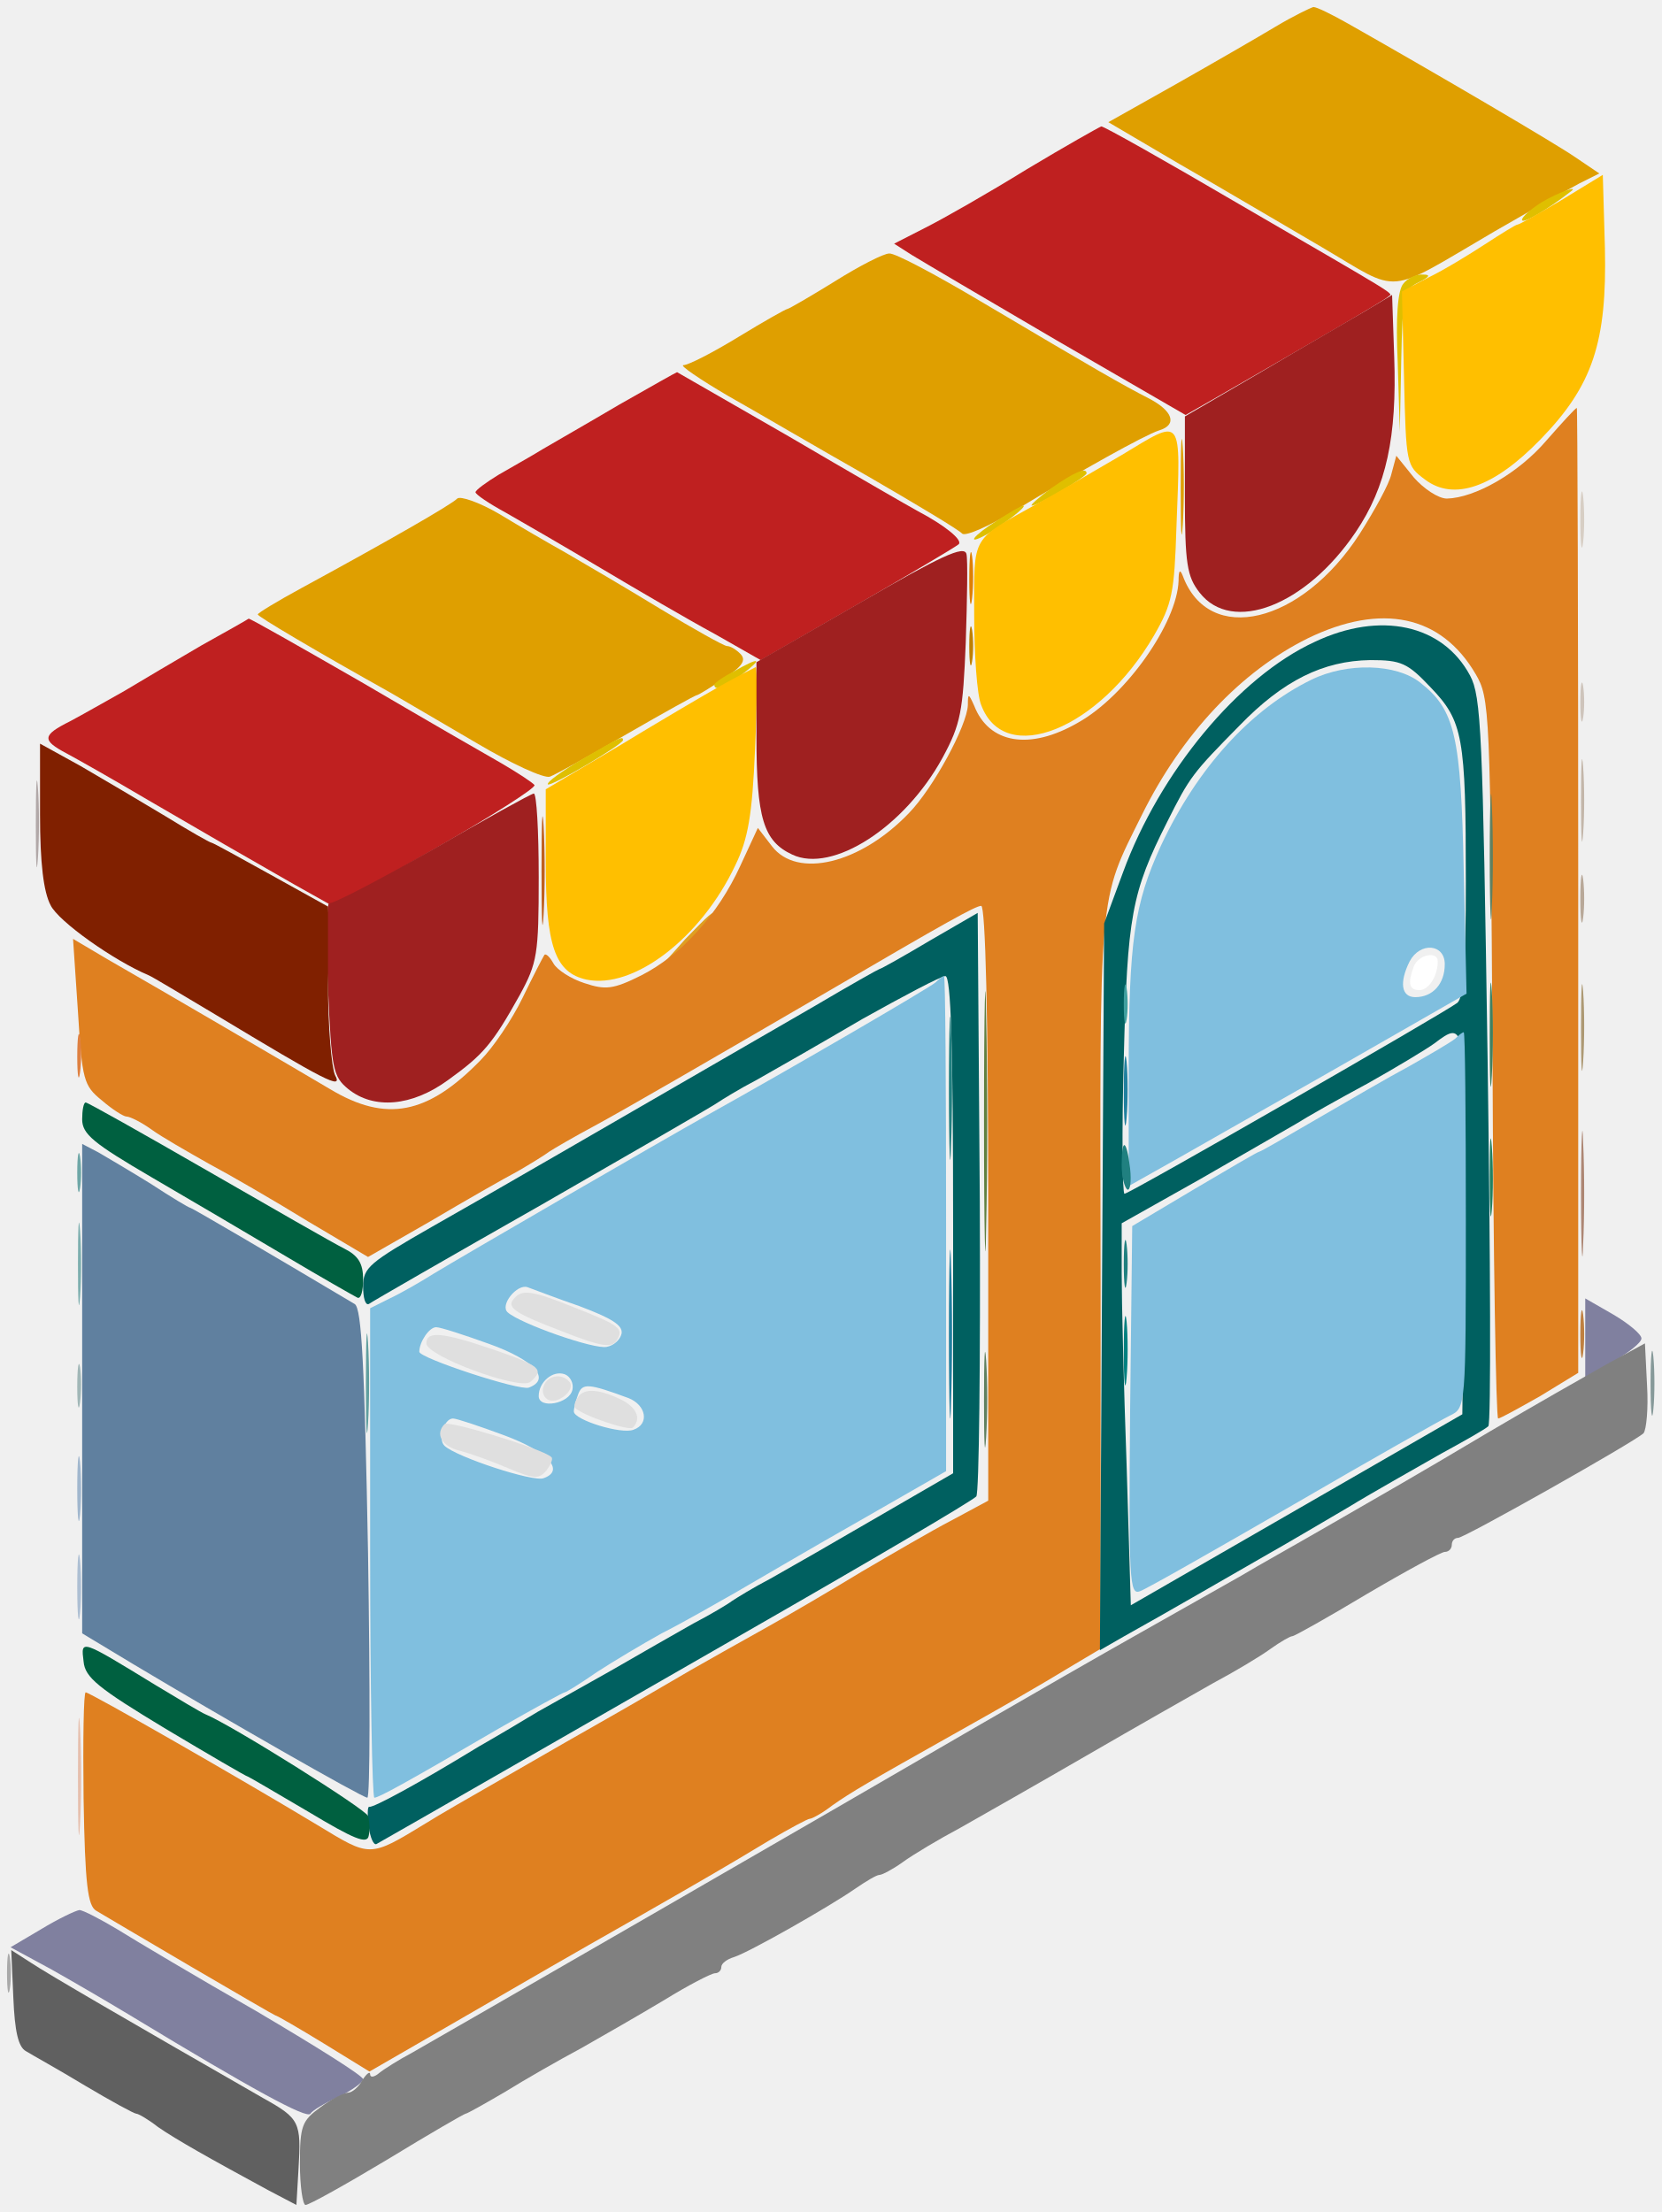
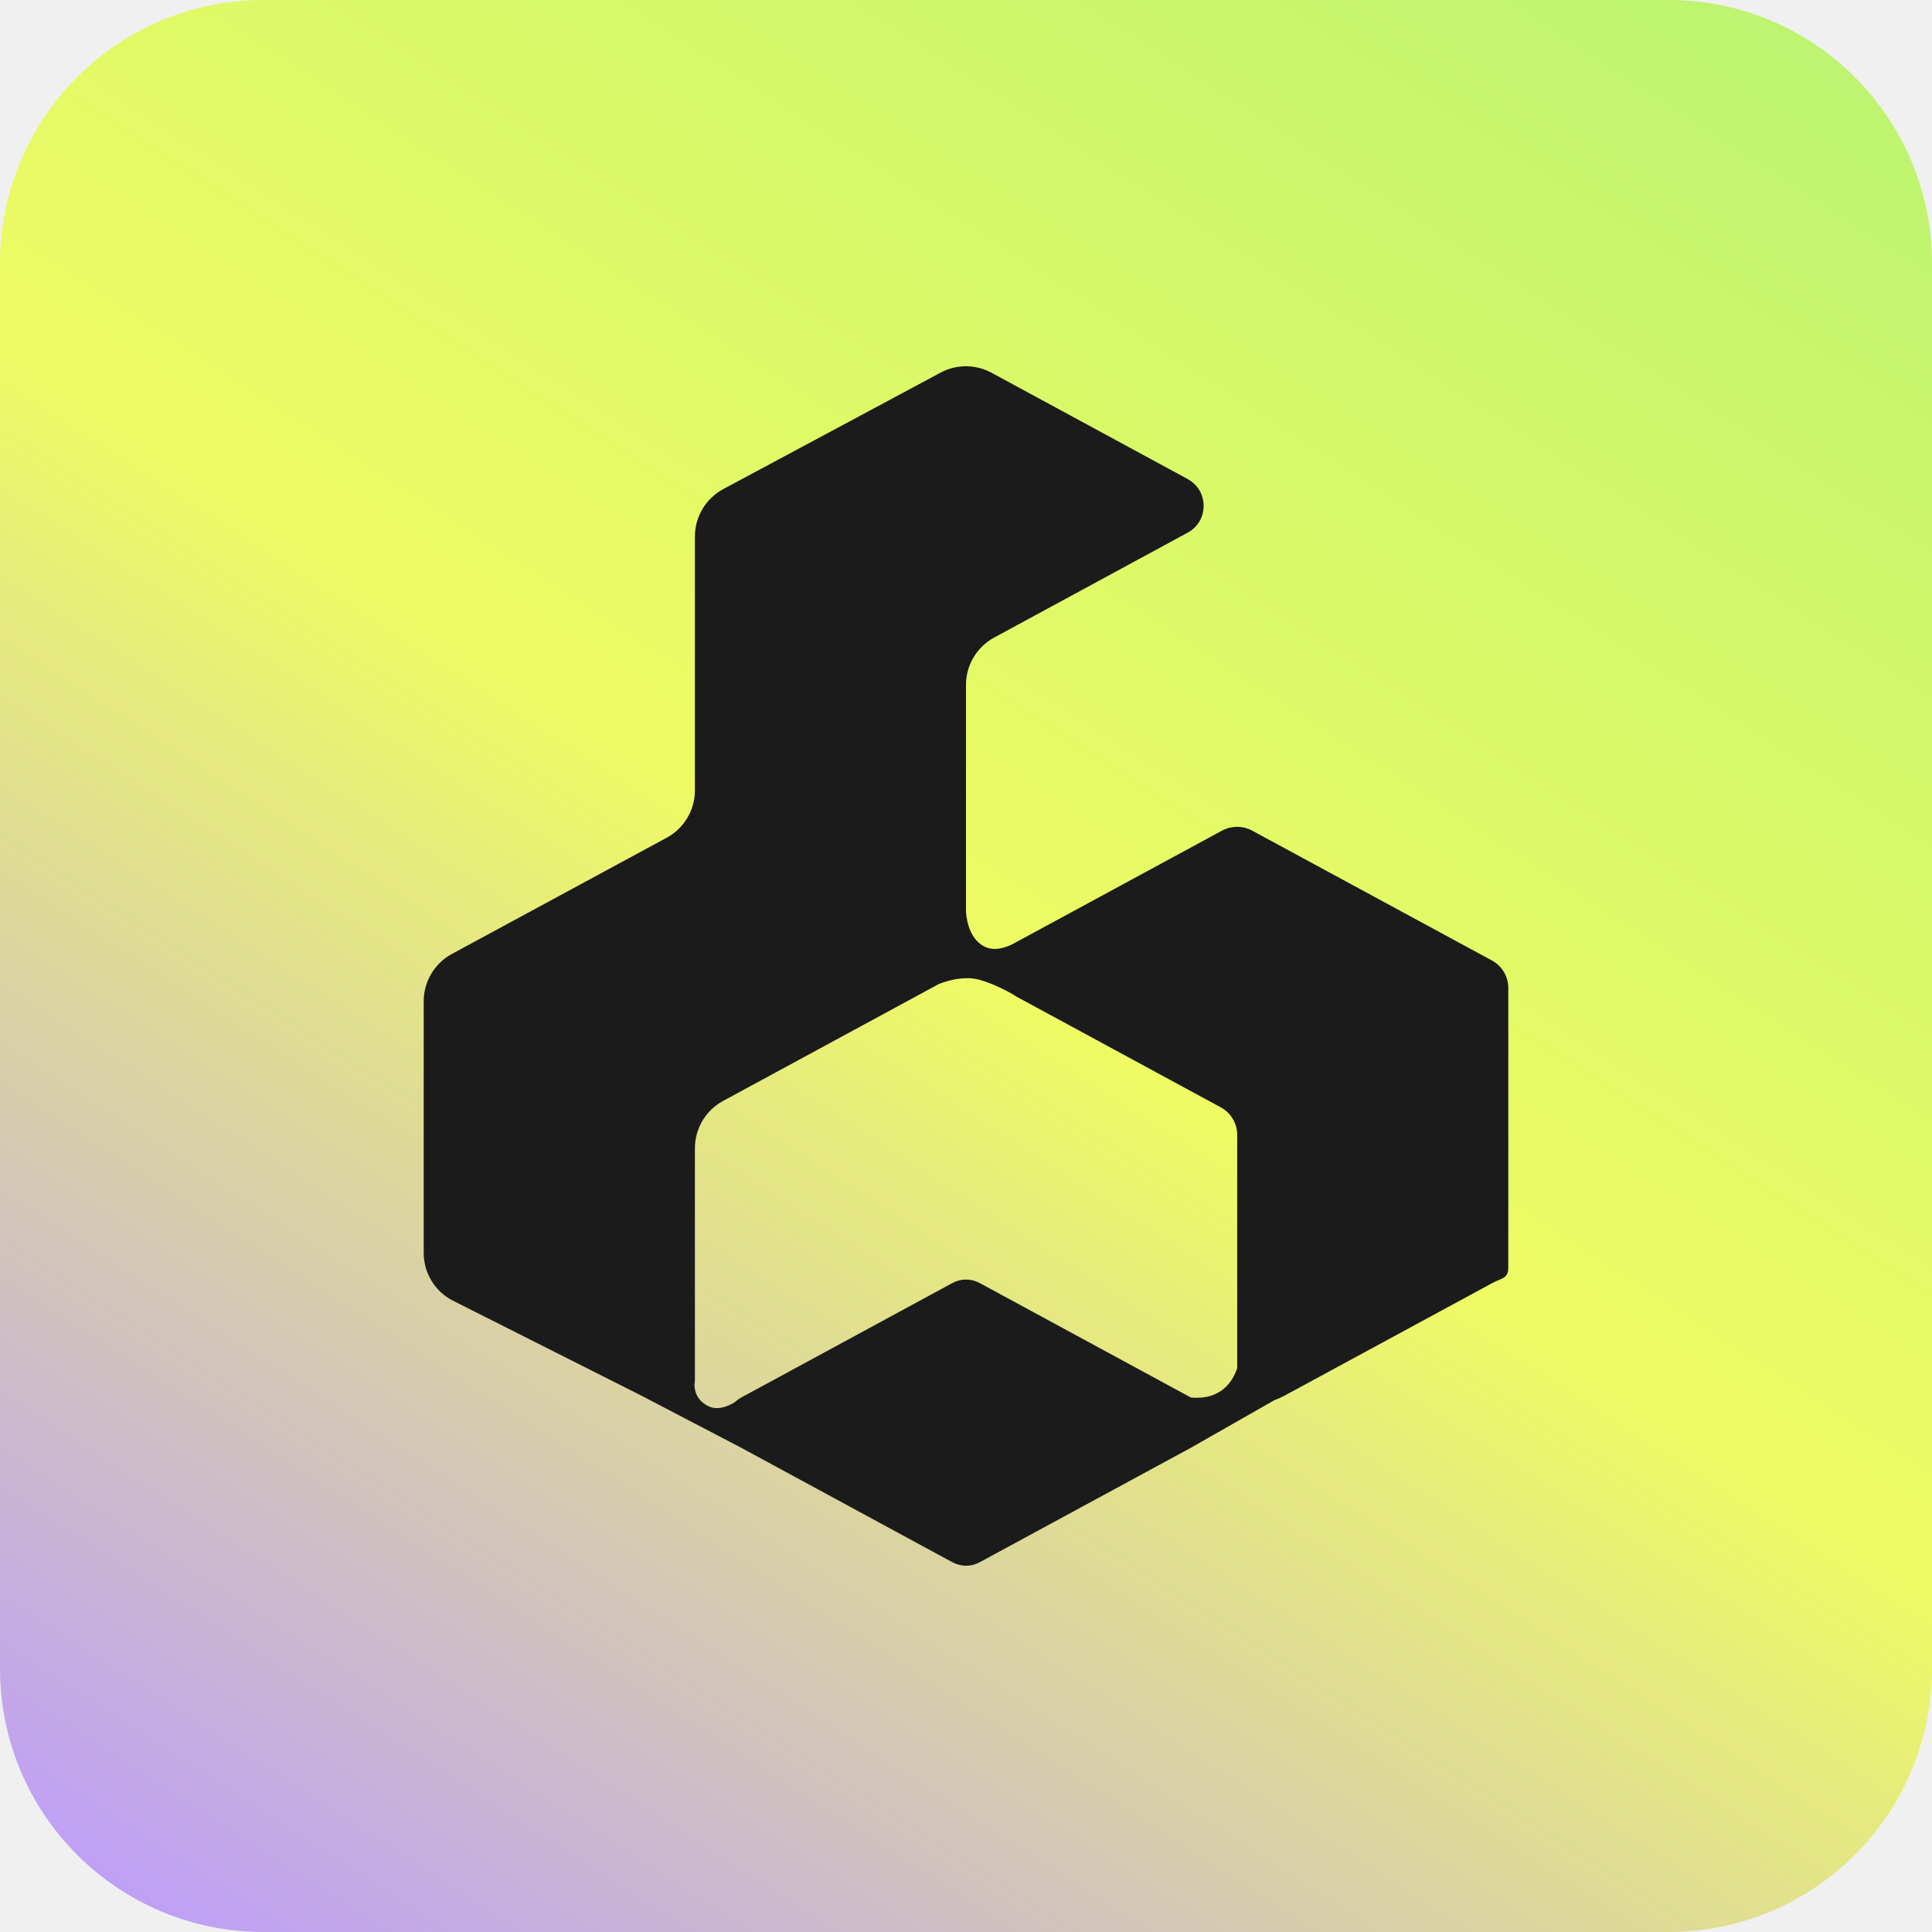
- <svg xmlns="http://www.w3.org/2000/svg" viewBox="285.3 235 236.55 315" text-rendering="geometricPrecision" shape-rendering="geometricPrecision">
-   <path fill="#df9f00" d="M466.9,238.8C464.4,240.3,458,244,452.7,247L443.1,252.4L453.3,258.4C458.9,261.6,468,267,473.5,270.2C484.9,276.9,482.3,277.2,498,268C503.2,265,508.7,261.9,510.2,261.1L513,259.7L509.6,257.4C506.7,255.4,490,245.6,477.3,238.4C475,237.1,472.8,236,472.3,236C471.9,236.1,469.4,237.3,466.9,238.8M404.1,275.1C400.7,277.2,397.6,279,397.4,279C397.2,279,394,280.8,390.4,283C386.8,285.2,383.3,287,382.6,287C382,287,384.9,289,389,291.4C393.1,293.7,402.1,299,409,302.9C415.9,306.9,421.9,310.5,422.3,311C422.8,311.4,426.2,309.9,429.8,307.7C439.4,301.9,448.2,297,450.3,296.3C453,295.5,452.3,293.5,448.8,291.7C445.1,289.8,441.6,287.8,424.9,277.9C418.5,274.1,412.7,271,411.9,271.1C411.1,271.1,407.6,272.9,404.1,275.1M453.4,304.5C453.4,310.5,453.5,312.9,453.7,309.7C453.9,306.5,453.9,301.6,453.7,298.7C453.5,295.8,453.4,298.4,453.4,304.5M350.4,306C349.5,306.9,340.8,311.9,328.3,318.7C324.8,320.6,322,322.3,322,322.5C322,322.8,330.1,327.6,341,333.7C342.9,334.8,348.5,338.1,353.3,340.9C358.2,343.8,362.8,345.9,363.6,345.6C364.4,345.3,369.3,342.6,374.6,339.5C379.8,336.5,384.3,334,384.5,334C384.7,334,386.5,332.9,388.4,331.6C391,329.9,391.6,329,390.7,328.1C390.1,327.5,389.3,327,388.8,327C388.4,327,384.1,324.6,379.3,321.7C374.4,318.7,368.4,315.2,366,313.8C363.5,312.4,359.2,309.9,356.4,308.2C353.5,306.5,350.8,305.6,350.4,306" />
-   <path fill="#bf2020" d="M431.5,259.1C426,262.5,419.5,266.2,417.1,267.4L412.6,269.7L415.1,271.3C416.4,272.1,425.7,277.6,435.8,283.5L454.1,294.1L458.3,291.7C470.3,284.8,482.6,277.7,483,277.2C483.6,276.7,485,277.6,461.6,264C451.2,257.9,442.5,253,442.1,253C441.8,253.1,437,255.8,431.5,259.1M373.5,292.6C369.1,295.2,364.2,298,362.5,299C360.9,300,358,301.6,356.3,302.6C354.5,303.7,353,304.8,353,305.1C353,305.4,354.9,306.7,357.3,308C359.6,309.3,365.8,312.9,371,316C376.2,319.1,383.4,323.3,387.1,325.3L393.6,329L407.5,321C415.1,316.6,421.5,312.8,421.8,312.5C422.4,311.9,419.8,309.8,416,307.8C414.7,307.1,406.4,302.3,397.7,297.2C389,292.2,381.7,288,381.7,288C381.6,288,377.9,290.1,373.5,292.6M314,326.9C310.4,329,305.5,331.9,303,333.4C300.5,334.8,297,336.8,295.3,337.7C291.3,339.7,291.2,340.4,294.8,342.3C296.3,343.1,301.6,346.1,306.5,349C316.3,354.7,318.7,356.1,327.1,360.9L332.8,364.1L347.3,355.8C355.3,351.2,361.6,347.2,361.4,346.8C361.2,346.5,359.1,345.1,356.7,343.7C354.4,342.4,345.4,337.2,336.7,332.1C328,327.1,320.8,323,320.7,323.1C320.6,323.2,317.6,324.9,314,326.9" />
-   <path fill="#bf6020" d="M362.4,359C362.4,365.9,362.5,368.7,362.7,365.2C362.9,361.8,362.9,356.2,362.7,352.7C362.5,349.3,362.4,352.1,362.4,359" />
-   <path fill="#bf8000" d="M423.3,327C423.3,329.5,423.5,330.5,423.7,329.2C423.9,328,423.9,326,423.7,324.7C423.5,323.5,423.3,324.5,423.3,327" />
-   <path fill="#dfbf00" d="M504.8,263.8C503.2,264.8,502,265.9,502,266.3C502,267,505.7,264.8,508.9,262.3C510.3,261.3,507.1,262.4,504.8,263.8M485.1,275.4C484.3,276.3,484,280.2,484.3,286.6L484.6,296.5L484.8,286.4C485,277,485.2,276.2,487.3,275.2C488.9,274.4,489,274.1,487.9,274.1C487,274,485.7,274.6,485.1,275.4M435,304.5C433.1,305.9,431.9,307,432.2,307C433.1,307,440,302.9,440,302.4C440,301.5,438.3,302.2,435,304.5M427.3,309.1C423.8,311.3,422.7,312.8,425.8,311.1C428,309.8,431.6,307.1,431,307C430.7,307,429,308,427.3,309.1M389.8,330.6C388.2,331.4,387,332.3,387,332.5C387,333.5,388.6,332.9,391,331C394,328.7,393.5,328.5,389.8,330.6M368.2,343.1C365.3,344.8,363.1,346.4,363.3,346.7C363.7,347.1,374,341,374,340.4C374,339.8,373.7,339.9,368.2,343.1" />
-   <path fill="#ffbf00" d="M507.6,263.5C504.4,265.4,501.6,267,501.3,267C501.1,267,499,268.3,496.7,269.8C494.4,271.3,490.8,273.5,488.7,274.5L484.9,276.5L485.2,288.9C485.5,301.1,485.5,301.3,488.2,303.3C492.3,306.4,498,304.4,504.6,297.6C512.1,289.9,514.1,283.7,513.8,270.3L513.5,259.9L507.6,263.5zM445,299.8C440.9,302.2,435.6,305.3,433.2,306.6C423.4,312.1,424,311,424,322.5C424,328.2,424.4,334,425,335.4C428.3,344.3,441.8,338.9,449.6,325.5C452.2,321,452.5,319.4,452.8,310C453.4,293.9,453.8,294.5,445,299.8M388,332.6C385.5,334,378.9,337.9,373.3,341.3L363,347.4L363,357.7C363,369.7,364.3,373.5,368.8,374.5C375.5,375.9,385.1,368.6,390,358.2C391.8,354.5,392.4,351.1,392.8,341.7C393.1,335.3,393.1,330,392.9,330C392.7,330.1,390.5,331.2,388,332.6" />
-   <path fill="#df9f20" d="M382.9,368.7L379.5,372.5L383.3,369.1C385.3,367.2,387,365.5,387,365.3C387,364.5,386.2,365.3,382.9,368.7" />
-   <path fill="#9f2020" d="M479.5,279.4C477.3,280.7,470.7,284.5,464.8,288L454,294.3L454,305.5C454,315.3,454.3,317.1,456.1,319.4C460.7,325.3,471.2,321.3,478.3,310.8C482.7,304.3,484.2,297.2,483.8,285.8L483.5,277L479.5,279.4zM407.8,320.8L393,329.3L393,339.9C393,351.5,394,354.8,398.1,356.7C403.8,359.4,414.1,352.8,419.5,342.9C422.1,338.1,422.4,336.3,422.8,326.5C423,320.4,423.1,314.7,422.9,313.9C422.6,312.6,419.2,314.2,407.8,320.8M346.7,356.1C339.1,360.4,332.6,363.8,332.2,363.6C331.8,363.4,331.7,368.8,332,375.7C332.5,387.3,332.7,388.3,334.9,390.1C338.5,393,343.9,392.6,349.1,388.8C354.1,385.2,355.4,383.7,359.3,376.7C361.8,372.1,362,370.9,362,359.9C362,353.3,361.7,348,361.3,348C360.8,348.1,354.3,351.7,346.7,356.1" />
-   <path fill="#df8020" d="M505.5,297.7C501.5,302.4,495.3,305.9,491.3,306C490.1,306,488,304.6,486.6,303L484.1,299.9L483.4,302.5C483.1,303.9,481,307.7,478.9,311C470.6,323.9,457.4,327,453.7,317C453.3,316,453.1,316.2,453.1,317.7C452.9,323.7,445.6,334.1,438.8,337.9C431.9,341.9,426.1,340.9,424,335.5C423.2,333.7,423.1,333.7,423.1,335.4C423,338.3,418.2,347.2,414.7,350.8C407.8,358,398.8,360.2,395.2,355.5L393.2,352.9L390.7,358.3C387.5,365.3,382.3,371,376.6,373.9C372.6,375.9,371.5,376,368.5,375C366.6,374.4,364.6,373.1,364.1,372.2C363.6,371.3,363,370.7,362.8,371C362.6,371.3,361.2,374,359.7,377.1C358.2,380.2,355.5,384.2,353.7,386C346.2,393.7,340.3,394.9,332.3,390.1C326.9,386.9,308.1,375.9,300.6,371.6L295.7,368.7L296.4,379.1C297,388.8,297.2,389.6,299.8,391.7C301.3,393,302.9,394,303.3,394C303.8,394,305.4,394.8,306.8,395.8C308.3,396.9,312,399,315,400.7C318,402.3,324.4,406,329.1,408.9L337.7,414L346.6,408.9C351.5,406,357.1,402.8,359,401.8C360.9,400.7,363,399.4,363.5,399C364.1,398.6,367,396.9,370,395.3C374.6,392.8,385.8,386.3,403.5,376C419.9,366.4,424.2,364,425,364C425.6,364,426,380.1,426,406.3L426,448.7L420.8,451.5C417.9,453,412.1,456.4,408,458.8C403.9,461.3,397.6,465,394,467C390.4,469,385.8,471.6,383.7,472.8C381.6,474,376.9,476.8,373.2,478.9C369.5,481,362.5,485,357.5,487.9C352.6,490.7,347.4,493.7,346,494.6C337.8,499.6,338.1,499.5,330.5,494.9C319.9,488.5,298.1,476,297.5,476C297.2,476,297.1,482.8,297.2,491.1C297.4,503.4,297.8,506.4,299,507.1C299.8,507.6,305.8,511.1,312.4,515C318.9,518.8,324.4,522,324.5,522C324.7,522,327.8,523.8,331.4,526L337.9,530L350.2,522.9C363,515.5,364.5,514.6,376.3,507.9C385.9,502.4,388.5,500.9,394.8,497.1C397.7,495.4,400.3,494,400.6,494C400.9,494,402.4,493.2,403.8,492.1C406.5,490.2,408.9,488.8,421,482C428.3,477.9,432.7,475.4,438.3,472L442,469.8L442,417.6C441.9,360.8,441.6,363.7,447.9,351C453.6,339.5,462,330.6,471.5,325.9C482,320.8,490.5,322.6,495.4,331C497.4,334.4,497.5,336.1,497.8,385.7C497.9,413.9,498.3,437,498.6,437C498.9,437,501.6,435.5,504.6,433.8L510,430.5L510,361.8C510,323.9,509.9,293,509.8,293.1C509.6,293.1,507.7,295.2,505.5,297.7" />
-   <path fill="#9f8060" fill-opacity="0.3" d="M510.3,309C510.3,312.6,510.5,314,510.7,312.2C510.9,310.5,510.9,307.5,510.7,305.7C510.5,304,510.3,305.4,510.3,309" />
-   <path fill="#df8040" d="M296.3,385.5C296.3,388.2,296.5,389.3,296.7,387.7C296.9,386.2,296.9,384,296.7,382.7C296.5,381.5,296.3,382.7,296.3,385.5" />
-   <path fill="#df8000" d="M423.3,317.5C423.3,320.8,423.5,322,423.7,320.2C423.9,318.4,423.9,315.7,423.7,314.2C423.5,312.7,423.3,314.2,423.3,317.5" />
-   <path fill="#806040" fill-opacity="0.3" d="M510.3,335C510.3,337.5,510.5,338.5,510.7,337.2C510.9,336,510.9,334,510.7,332.7C510.5,331.5,510.3,332.5,510.3,335" />
-   <path fill="#608040" d="M425.4,394.5C425.4,411,425.6,417.9,425.7,409.8C425.9,401.7,425.9,388.2,425.7,379.8C425.6,371.4,425.4,378,425.4,394.5" />
-   <path fill="#608060" d="M497.4,357C497.4,365,497.6,368.2,497.7,364.2C497.9,360.3,497.9,353.7,497.7,349.7C497.6,345.8,497.4,349,497.4,357M425.4,434.5C425.4,440.5,425.5,442.9,425.7,439.7C425.9,436.5,425.9,431.6,425.7,428.7C425.5,425.8,425.4,428.4,425.4,434.5" />
-   <path fill="#bf8040" d="M510.3,425C510.3,428,510.5,429.3,510.7,427.7C510.9,426.2,510.9,423.8,510.7,422.2C510.5,420.7,510.3,422,510.3,425" />
-   <path fill="#408060" d="M497.4,382.5C497.4,389.1,497.5,391.7,497.7,388.2C497.9,384.8,497.9,379.4,497.7,376.2C497.5,373.1,497.4,375.9,497.4,382.5" />
-   <path fill="#006060" d="M472.5,326.4C461.6,331.4,450.4,345,445.2,359.2L442.5,366.5L442.2,418.3L441.9,470L445.2,468.1C450.8,465,462.7,458.1,466.2,456.1C468,455.1,472.9,452.2,477,449.8C481.1,447.3,487.2,443.9,490.5,442C493.8,440.2,496.8,438.5,497.2,438.1C497.6,437.8,497.5,414.3,497.1,386C496.4,339.3,496.2,334.2,494.6,331.2C490.7,323.9,481.8,322,472.5,326.4M489,332.9C493.6,337.7,494,339.9,494,360.6C494,372.3,493.7,377,492.8,377.8C491,379.2,446.1,405,445.4,405C445.1,405,445,396.3,445.3,385.7C445.8,365.4,446.4,362.1,451.5,352C454.7,345.6,455.1,345.1,461.8,338.3C468,331.9,473.7,329.1,480.4,329C484.8,329,485.7,329.4,489,332.9M493.8,409.2L493.5,436.4L469.9,450L446.3,463.6L445.7,443.6C445.3,432.5,445,420.3,445,416.4L445,409.2L456.2,402.9C462.3,399.4,468.5,395.8,469.9,395C471.3,394.1,475.9,391.5,480,389.3C484.1,387,488.4,384.4,489.5,383.6C494,380.2,494,380.4,493.8,409.2M417.6,369C413.9,371.2,410.7,373,410.5,373C410.4,373,406.3,375.3,401.4,378.2C368,397.5,355.3,404.9,346.8,409.7C337.9,414.8,337,415.5,337,418.2C337,419.8,337.3,420.9,337.8,420.7C338.2,420.4,349.3,414,362.5,406.5C375.7,398.9,387,392.4,387.5,392C388.1,391.6,390.5,390.1,393,388.8C395.5,387.4,402.3,383.5,408.1,380.1C414,376.8,419.3,374,419.9,374C420.7,374,421,384.1,421,409.4L421,444.8L410.3,451C404.3,454.5,397.5,458.4,395,459.8C392.5,461.1,390.1,462.6,389.5,463C389,463.4,386.5,464.9,384,466.2C381.5,467.6,376.3,470.6,372.3,472.9C368.4,475.1,363.6,477.8,361.8,478.8C360,479.9,356.3,482.1,353.5,483.7C344.5,489.2,338.5,492.4,337.9,492.3C337.6,492.2,337.6,493.4,337.8,495.1C338,496.7,338.5,497.8,338.9,497.6C339.5,497.3,384.4,471.5,390.5,468C409.7,457,423.6,448.8,424.3,448.1C424.7,447.7,424.9,428.8,424.8,406.2L424.5,365L417.6,369z" />
-   <path fill="#208060" d="M497.4,402.5C497.4,407.4,497.5,409.6,497.7,407.3C497.9,405,497.9,400.9,497.7,398.3C497.5,395.7,497.4,397.5,497.4,402.5" />
-   <path fill="#008080" d="M445.3,427.5C445.3,431.9,445.5,433.6,445.7,431.2C445.9,428.9,445.9,425.3,445.7,423.2C445.5,421.2,445.3,423.1,445.3,427.5" />
-   <path fill="#409f9f" d="M445.3,378C445.3,380.5,445.5,381.5,445.7,380.2C445.9,379,445.9,377,445.7,375.7C445.5,374.5,445.3,375.5,445.3,378" />
-   <path fill="#20809f" d="M445.3,390.5C445.3,394.9,445.5,396.6,445.7,394.2C445.9,391.9,445.9,388.3,445.7,386.2C445.5,384.2,445.3,386.1,445.3,390.5M420.4,425C420.4,435.7,420.6,440.1,420.7,434.7C420.9,429.4,420.9,420.6,420.7,415.2C420.6,409.9,420.4,414.3,420.4,425" />
-   <path fill="#80bfdf" d="M472,331.8C463.4,336,455.8,344.3,450.6,355.4C446.8,363.7,446,369,446,387.6L446,403.9L450.8,401.2C453.5,399.7,464.3,393.5,474.9,387.5L494.1,376.5L493.7,359C493.3,339.9,492.5,336.1,487.5,332.2C484.1,329.5,477.1,329.3,472,331.8M491,372.3C491,375.1,489.3,377,486.8,377C484.8,377,484.5,374.9,486,371.9C487.5,369.1,491,369.4,491,372.3M418.5,374.9C417.6,375.7,398.2,387,386,393.8C379.4,397.5,351.1,413.9,347,416.4C345.1,417.6,342.3,419.2,340.8,419.9L338,421.3L338,456.2C338,475.3,338.3,491,338.6,491C339.2,491,342.9,489,356.4,481.1C361.3,478.3,365.5,476,365.7,476C365.9,476,368,474.7,370.3,473.1C372.6,471.6,376.8,469.1,379.5,467.6C382.3,466.2,387,463.5,390,461.8C393.1,460,401.1,455.3,407.8,451.5L420,444.5L420,409.2C420,389.9,419.9,374,419.7,374C419.5,374,419,374.4,418.5,374.9M367.8,421C372.3,422.7,374,423.7,373.8,424.9C373.6,425.8,372.7,426.6,371.7,426.8C369.9,427.2,359.4,423.5,357.6,421.9C356.4,420.9,358.9,417.8,360.4,418.3C361,418.5,364.3,419.8,367.8,421M355,426.4C361.4,428.7,363.8,431.4,360.6,432.6C359.3,433.1,345,428.4,345,427.5C345,426.1,346.4,424,347.4,424C348,424,351.4,425.1,355,426.4M366.8,432.9C366.4,434.9,362,435.7,362,433.8C362,431.8,364,430.1,365.7,430.7C366.5,431,367,432,366.8,432.9M374.8,434.1C377.3,435.1,377.8,437.8,375.5,438.6C373.8,439.3,367,437.2,367,436C367,435.5,367.3,434.4,367.6,433.6C368.2,431.9,369.1,432,374.8,434.1M357.1,439.4C363.3,441.7,365.8,444.4,362.7,445.5C361.3,446.1,350.3,442.5,348.6,440.9C347.6,440,348.5,437,349.8,437C350.3,437,353.6,438.1,357.1,439.4M492.5,382.9C491.9,383.4,489,385.1,486,386.8C483,388.4,477,391.9,472.7,394.4C468.4,396.9,464.8,399,464.6,399C464.4,399,460.3,401.4,455.4,404.3L446.5,409.6L446.2,435.9C446,460,446.1,462.2,447.6,461.6C448.5,461.3,458.3,455.7,469.4,449.3C480.4,442.9,490.5,437.2,491.7,436.6C494,435.5,494,435.5,494,408.7C494,394,493.9,382,493.7,382C493.5,382,493,382.4,492.5,382.9" />
-   <path fill="#208080" d="M420.4,390C420.4,399.1,420.6,402.8,420.7,398.2C420.9,393.7,420.9,386.3,420.7,381.7C420.6,377.2,420.4,380.9,420.4,390M445,400.9C445,402.6,445.4,404.1,445.8,404.4C446.2,404.6,446.4,403.3,446.2,401.4C445.7,397.2,445,396.9,445,400.9M445.3,415C445.3,418,445.5,419.3,445.7,417.7C445.9,416.2,445.9,413.8,445.7,412.2C445.5,410.7,445.3,412,445.3,415" />
-   <path fill="#806040" fill-opacity="0.4" d="M510.4,349C510.4,354.2,510.5,356.4,510.7,353.7C510.9,351.1,510.9,346.9,510.7,344.2C510.5,341.6,510.4,343.8,510.4,349" />
-   <path fill="#802000" d="M291,351C291,357.9,291.5,362,292.5,363.9C293.6,366.2,301.5,371.8,306.5,373.9C307,374.1,311.3,376.7,316,379.5C331.6,388.9,334.2,390.3,333,388.1C332.5,387,332,381.2,332,375.1L332,364.1L323.9,359.6C319.4,357.1,315.6,355,315.4,355C315.2,355,312.2,353.3,308.8,351.2C305.3,349.1,299.9,345.9,296.8,344.1L291,340.9L291,351z" />
-   <path fill="#200000" fill-opacity="0.3" d="M290.4,352.5C290.4,358,290.5,360.1,290.7,357.2C290.9,354.3,290.9,349.8,290.7,347.2C290.5,344.6,290.4,347,290.4,352.5" />
-   <path fill="#806040" fill-opacity="0.5" d="M510.3,363C510.3,366,510.5,367.3,510.7,365.7C510.9,364.2,510.9,361.8,510.7,360.2C510.5,358.7,510.3,360,510.3,363" />
-   <path fill="#dfdfdf" d="M358.7,419.7C357.2,421.1,358.3,421.9,365.1,424.5C370.9,426.8,372.4,427,373.1,425.9C374.1,424.2,373.7,423.8,367.1,421.2C361.4,418.9,359.8,418.6,358.7,419.7M346,426.3C346,428.1,359.2,433,360.8,431.8C362.9,430,362.2,429.5,355.6,427.2C348.3,424.7,346,424.5,346,426.3M362.7,432.4C362.4,433.2,362.7,434.1,363.5,434.4C365,434.9,367.4,432.7,366.3,431.7C365.2,430.5,363.2,430.9,362.7,432.4M367.5,434.1C367.1,434.7,367,435.3,367.2,435.5C368.3,436.6,374.8,438.8,375.4,438.3C376.7,437,375.9,435.3,373.5,434.2C370.3,432.7,368.3,432.7,367.5,434.1M348.6,437.8C347.2,439.2,348.2,441,350.8,441.6C352.3,442,355.4,443.1,357.7,444.1C361.3,445.6,362,445.7,363.1,444.4C363.7,443.6,364.1,442.7,363.8,442.5C362.8,441.4,349.1,437.2,348.6,437.8" />
-   <path fill="#ffffff" d="M486.6,372.6C485.7,375,485.9,376,487.4,376C488.7,376,490,374,490,371.9C490,370.4,487.3,370.9,486.6,372.6" />
-   <path fill="#806020" fill-opacity="0.6" d="M510.4,381.5C510.4,387,510.5,389.1,510.7,386.2C510.9,383.3,510.9,378.8,510.7,376.2C510.5,373.6,510.4,376,510.4,381.5" />
-   <path fill="#804020" fill-opacity="0.6" d="M510.4,405C510.4,413,510.6,416.2,510.7,412.2C510.9,408.3,510.9,401.7,510.7,397.7C510.6,393.8,510.4,397,510.4,405" />
-   <path fill="#006040" d="M297,394.4C297,396.5,298.6,397.8,306.8,402.6C312.1,405.7,320.8,410.8,326,413.9C331.2,417,335.8,419.6,336.2,419.8C336.7,420,337,418.8,337,417.2C337,414.9,336.3,413.8,334.3,412.8C332.7,412,324,407,314.8,401.7C305.6,396.4,297.8,392,297.5,392C297.2,392,297,393.1,297,394.4M297.2,471.6C297.4,473.9,299.3,475.4,308.9,481.2C315.1,484.9,320.4,488,320.6,488C320.7,488,324.6,490.3,329.2,493C335.7,496.9,337.6,497.7,337.8,496.4C338,495.6,337.9,494.3,337.7,493.6C337.3,492.6,318.2,480.6,314.5,479.1C314,478.9,310.8,477,307.5,475C296.7,468.4,296.8,468.4,297.2,471.6" />
-   <path fill="#609f9f" fill-opacity="0.9" d="M296.3,402C296.3,404.5,296.5,405.5,296.7,404.2C296.9,403,296.9,401,296.7,399.7C296.5,398.5,296.3,399.5,296.3,402" />
-   <path fill="#60809f" d="M297,432.8L297,467.6L304.3,472C317,479.6,336.9,491,337.6,491C338,491,338,475.4,337.7,456.2C337.2,429.5,336.8,421.3,335.8,420.7C323.2,413.2,312.6,407,312.4,407C312.2,407,309.7,405.5,306.8,403.6C303.9,401.8,300.5,399.8,299.3,399.1L297,397.9L297,432.8z" />
-   <path fill="#609f9f" fill-opacity="0.8" d="M296.4,415C296.4,420.2,296.5,422.4,296.7,419.7C296.9,417.1,296.9,412.9,296.7,410.2C296.5,407.6,296.4,409.8,296.4,415" />
-   <path fill="#80809f" d="M511,425.5L511,431.1L515,428.9C517.2,427.6,519,426.2,519,425.6C519,425,517.2,423.5,515,422.2L511,419.9L511,425.5zM291.2,509.7L286.8,512.3L292.7,515.5C295.9,517.3,301.2,520.4,304.5,522.4C321,532.4,329,536.8,329.5,536C329.7,535.6,331.5,534.5,333.5,533.6C335.4,532.7,337,531.5,337,531.1C337,530.6,330.1,526.3,321.8,521.4C313.4,516.6,304.5,511.3,302.1,509.8C299.6,508.3,297.1,507,296.6,507C296,507.1,293.5,508.3,291.2,509.7" />
-   <path fill="#609f9f" d="M337.4,432C337.4,438.3,337.5,440.9,337.7,437.7C337.9,434.6,337.9,429.4,337.7,426.2C337.5,423.1,337.4,425.7,337.4,432" />
-   <path fill="#406060" fill-opacity="0.6" d="M520.3,432C520.3,436.1,520.5,437.8,520.7,435.7C520.9,433.7,520.9,430.3,520.7,428.2C520.5,426.2,520.3,427.9,520.3,432" />
-   <path fill="#808080" d="M514,429.3C511,431,503.6,435.2,497.5,438.8C485.4,446,483.7,446.9,473.5,452.8C469.7,455,464.5,457.9,462,459.4C459.5,460.8,453,464.5,447.5,467.6C442,470.7,431.9,476.5,425,480.5C403.9,492.8,347.7,525.2,344,527.3C342.1,528.3,339.9,529.7,339.3,530.2C338.6,530.8,338,530.9,338,530.4C338,529.9,337.5,530.3,336.9,531.2C336.4,532.2,335.4,533,334.9,533C334.3,533,332.5,533.9,330.9,535.1C328.3,537,328,537.7,328,543.1C328,546.3,328.4,549,328.8,549C329.3,549,334.5,546.1,340.5,542.5C346.4,538.9,351.4,536,351.6,536C351.8,536,354.3,534.6,357.2,532.9C360.1,531.1,365,528.3,368,526.7C371,525,376.4,521.9,379.9,519.8C383.3,517.7,386.6,516,387.1,516C387.6,516,388,515.6,388,515.1C388,514.6,388.8,514,389.8,513.7C392,513,403.4,506.5,407,504C408.6,502.9,410.1,502,410.5,502C410.9,502,412.4,501.2,413.8,500.2C415.3,499.1,419,496.9,422,495.3C425,493.6,433.1,489,440,485C446.9,481,455,476.4,458,474.7C461,473.1,464.7,470.9,466.2,469.8C467.6,468.8,469,468,469.3,468C469.6,468,474.4,465.3,479.9,462C485.5,458.7,490.5,456,491,456C491.6,456,492,455.5,492,455C492,454.4,492.4,454,492.9,454C493.8,454,517.9,440.4,519.3,439.1C519.7,438.6,520,435.6,519.8,432.3L519.5,426.3L514,429.3z" />
-   <path fill="#809f9f" fill-opacity="0.7" d="M296.3,432.5C296.3,435.2,296.5,436.3,296.7,434.7C296.9,433.2,296.9,431,296.7,429.7C296.5,428.5,296.3,429.7,296.3,432.5" />
-   <path fill="#809fbf" fill-opacity="0.7" d="M296.3,447C296.3,451.1,296.5,452.8,296.7,450.7C296.9,448.7,296.9,445.3,296.7,443.2C296.5,441.2,296.3,442.9,296.3,447" />
-   <path fill="#404040" fill-opacity="0.4" d="M286.3,516C286.3,518.5,286.5,519.5,286.7,518.2C286.9,517,286.9,515,286.7,513.7C286.5,512.5,286.3,513.5,286.3,516" />
-   <path fill="#809fbf" fill-opacity="0.6" d="M296.3,461C296.3,465.1,296.5,466.8,296.7,464.7C296.9,462.7,296.9,459.3,296.7,457.2C296.5,455.2,296.3,456.9,296.3,461" />
-   <path fill="#df9f80" fill-opacity="0.6" d="M296.4,488C296.4,495.4,296.5,498.5,296.7,494.7C296.9,491,296.9,485,296.7,481.2C296.5,477.5,296.4,480.6,296.4,488" />
-   <path fill="#606060" d="M287.2,519.5C287.4,524.3,287.9,526.5,289,527.1C289.8,527.6,293.6,529.7,297.4,532C301.1,534.2,304.4,536,304.7,536C305,536,306.4,536.8,307.8,537.9C310.4,539.7,315.2,542.4,323.5,546.9L327.5,549L327.8,543.9C328.2,537.2,328,536.7,322.8,533.8C303.8,522.9,292.1,516.1,289.7,514.5L286.9,512.7L287.2,519.5z" />
+ <svg xmlns="http://www.w3.org/2000/svg" width="176" height="176" viewBox="0 0 176 176" fill="none">
+   <path d="M0 24C0 10.745 10.745 0 24 0H152C165.255 0 176 10.745 176 24V152C176 165.255 165.255 176 152 176H24C10.745 176 0 165.255 0 152V24Z" fill="url(#paint0_linear_337_310)" />
+   <path fill-rule="evenodd" clip-rule="evenodd" d="M85.68 33.948C87.131 33.165 88.879 33.176 90.33 33.959L108.206 43.645H108.195C110.132 44.693 110.132 47.475 108.195 48.523L90.563 58.082C88.985 58.939 88 60.59 87.999 62.39V82.967L88.01 82.956L87.999 82.983C88.004 83.192 88.09 85.451 89.715 86.248C91.007 86.883 92.638 85.782 92.638 85.782V85.793L111.35 75.653L111.339 75.663C112.186 75.208 113.214 75.208 114.061 75.663L135.909 87.497C136.83 87.995 137.402 88.958 137.402 90.006V115.452C137.402 116.5 136.83 116.405 135.909 116.902L116.92 127.191C116.657 127.335 116.385 127.451 116.113 127.541L108.481 131.891L89.249 142.316C88.477 142.74 87.544 142.74 86.76 142.316L67.53 131.891L58.729 127.297L58.735 127.294L41.288 118.501C39.636 117.675 38.598 115.981 38.598 114.129V91.213C38.598 89.414 39.583 87.762 41.161 86.904L60.742 76.31C62.32 75.452 63.304 73.8 63.304 72.001V48.873C63.304 47.063 64.3 45.412 65.888 44.555L85.68 33.948ZM89.217 89.254C87.568 88.797 85.695 89.571 85.47 89.668C85.459 89.674 85.448 89.682 85.437 89.689L65.867 100.295C64.289 101.152 63.304 102.803 63.304 104.603V125.688C63.304 125.838 63.29 125.984 63.264 126.124C63.265 126.661 63.444 127.567 64.533 128.101C65.395 128.518 66.351 128.101 66.947 127.732C67.114 127.57 67.309 127.426 67.53 127.307L86.76 116.881C87.533 116.458 88.466 116.458 89.249 116.881L108.48 127.308H108.481C111.423 127.588 112.408 125.563 112.706 124.624V103.386C112.706 102.338 112.134 101.375 111.212 100.877L92.638 90.811C92.525 90.749 92.419 90.681 92.319 90.609C91.753 90.281 90.511 89.612 89.217 89.254Z" fill="#1B1B1B" />
+   <defs>
+     <linearGradient id="paint0_linear_337_310" x1="179.177" y1="-54.654" x2="22.437" y2="188.461" gradientUnits="userSpaceOnUse">
+       <stop offset="0.122" stop-color="#B4F372" />
+       <stop offset="0.584" stop-color="#EEFB63" />
+       <stop offset="1" stop-color="#BC9AFF" />
+     </linearGradient>
+   </defs>
</svg>
